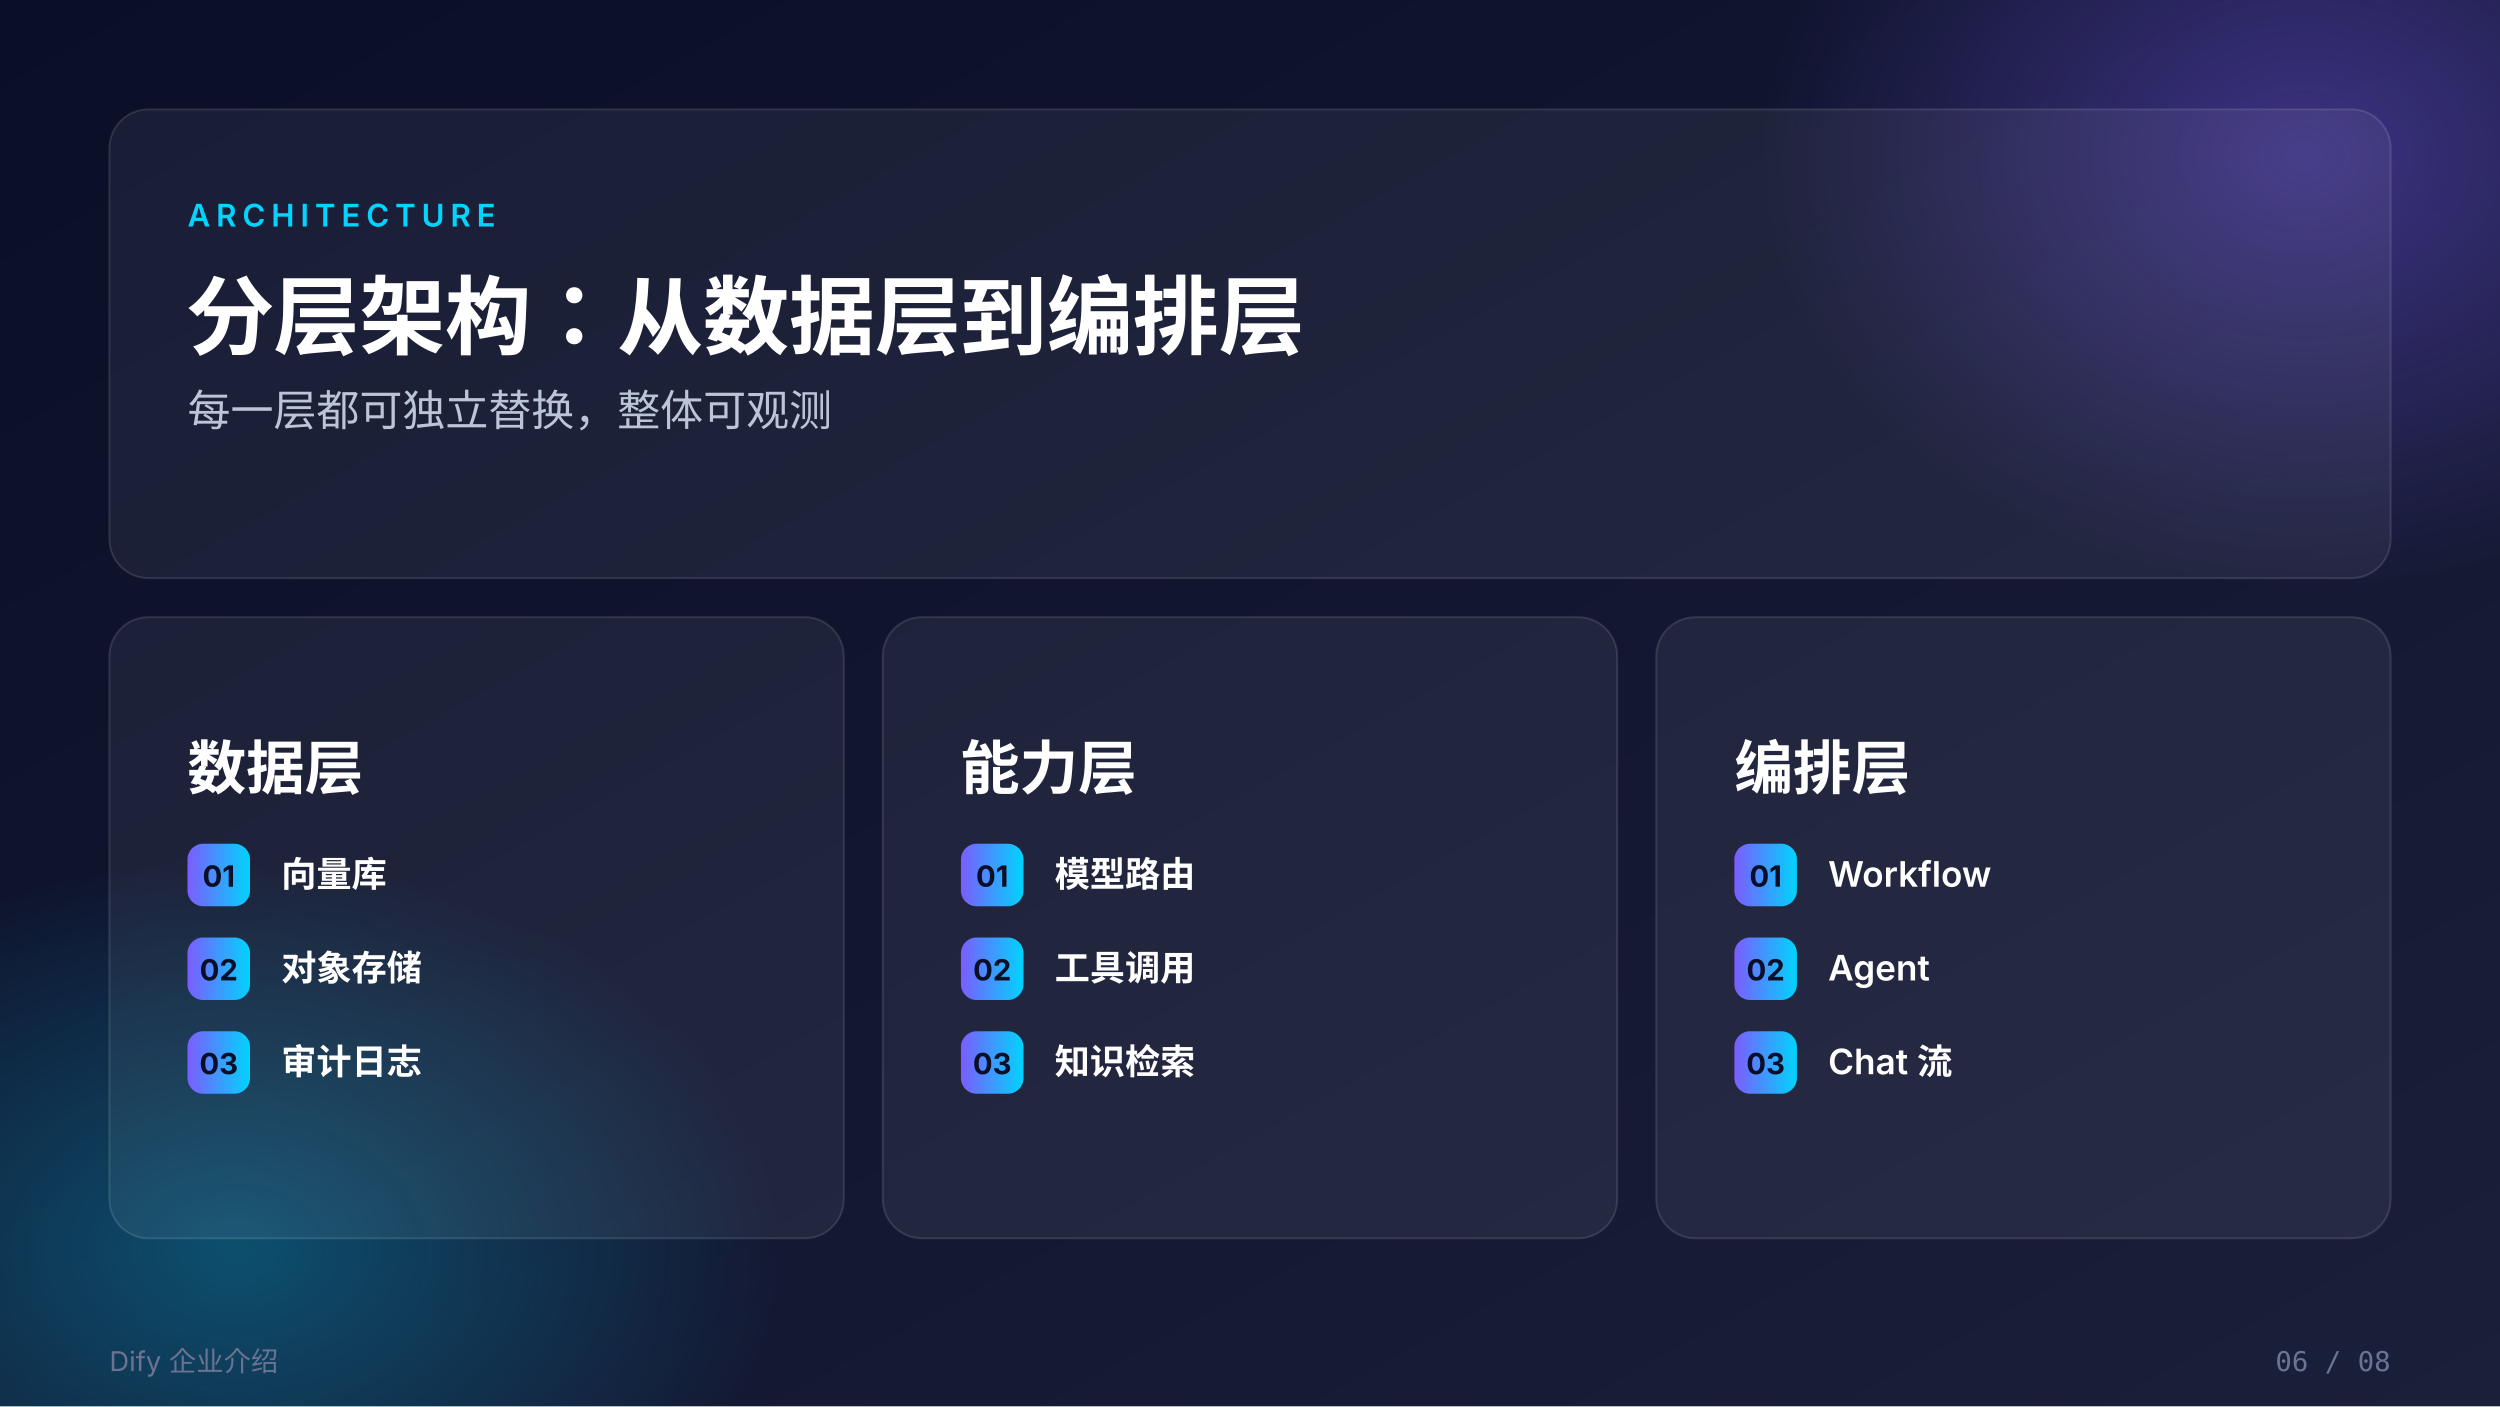
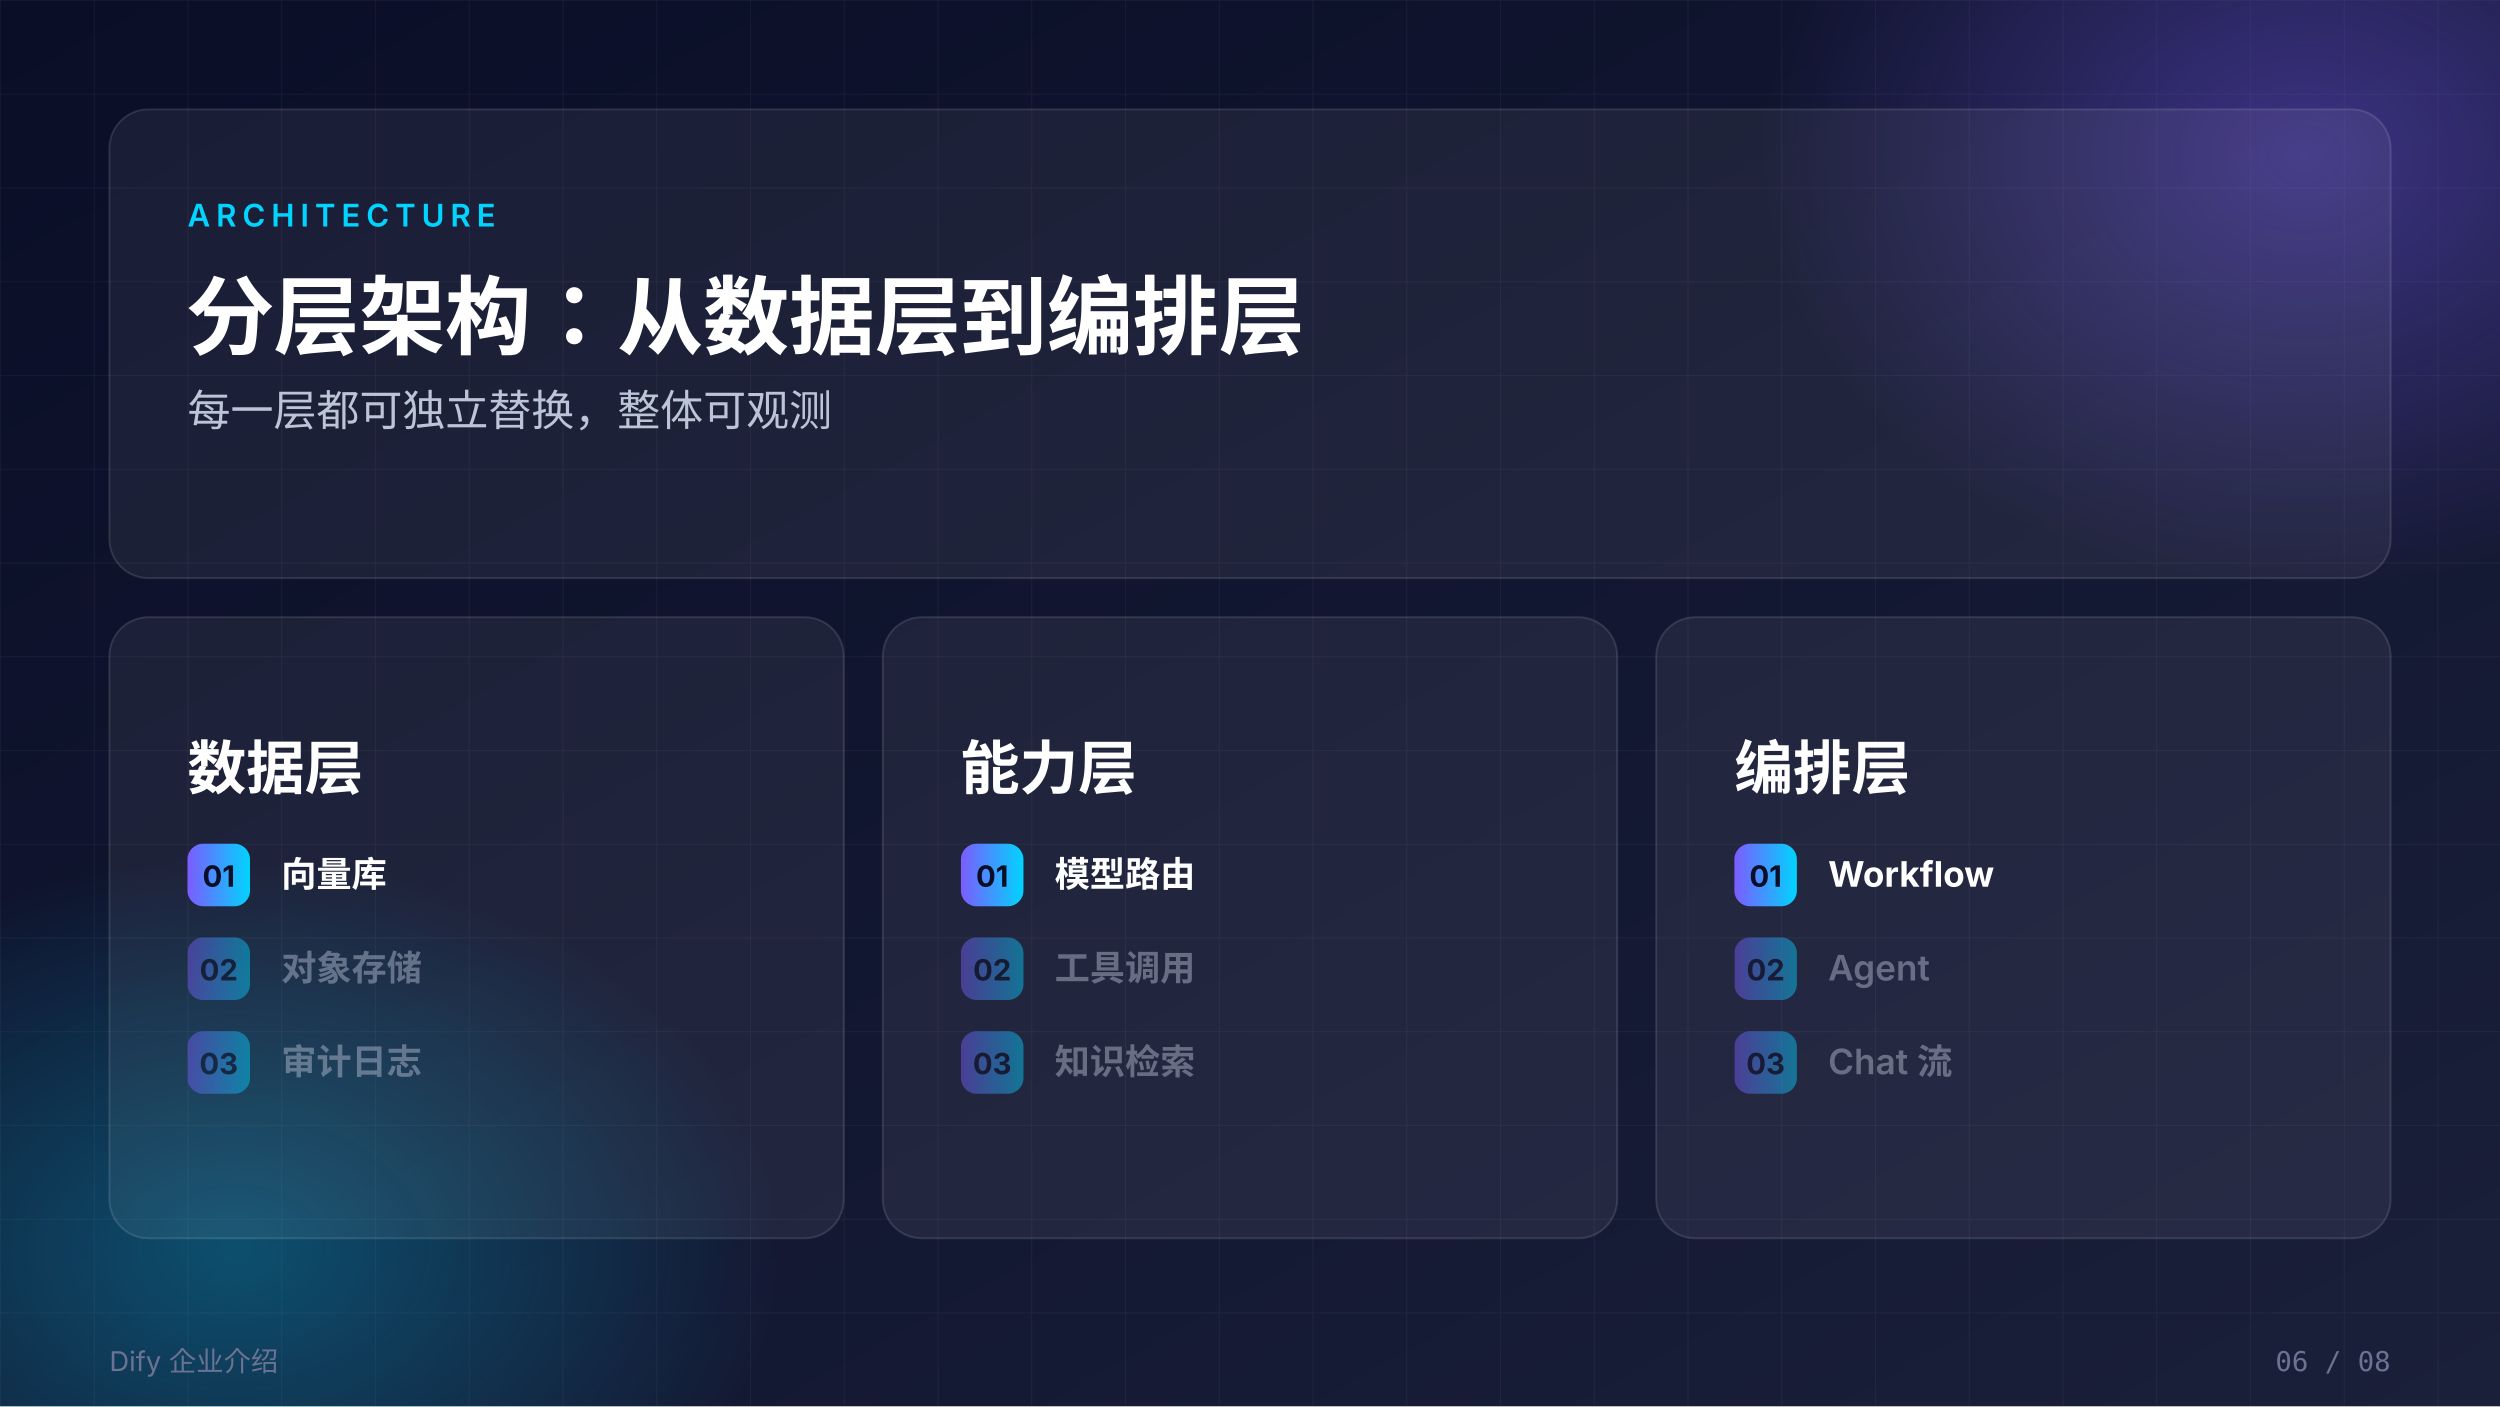
<svg xmlns="http://www.w3.org/2000/svg" viewBox="0 0 1280 720" width="1280" height="720">
  <defs>
    <linearGradient id="bg-grad" x1="0%" y1="0%" x2="100%" y2="100%">
      <stop offset="0%" stop-color="#0a0e27" />
      <stop offset="100%" stop-color="#1a1f3a" />
    </linearGradient>
    <linearGradient id="accent-grad" x1="0%" y1="0%" x2="100%" y2="0%">
      <stop offset="0%" stop-color="#7c5cff" />
      <stop offset="100%" stop-color="#00d4ff" />
    </linearGradient>
    <linearGradient id="accent-grad-v" x1="0%" y1="0%" x2="0%" y2="100%">
      <stop offset="0%" stop-color="#7c5cff" />
      <stop offset="100%" stop-color="#00d4ff" />
    </linearGradient>
    <radialGradient id="spot-1" cx="50%" cy="50%" r="50%">
      <stop offset="0%" stop-color="#7c5cff" stop-opacity="0.4" />
      <stop offset="100%" stop-color="#7c5cff" stop-opacity="0" />
    </radialGradient>
    <radialGradient id="spot-2" cx="50%" cy="50%" r="50%">
      <stop offset="0%" stop-color="#00d4ff" stop-opacity="0.3" />
      <stop offset="100%" stop-color="#00d4ff" stop-opacity="0" />
    </radialGradient>
+     <pattern id="bg-texture" width="48" height="48" patternUnits="userSpaceOnUse">
+       <path d="M 48 0 L 0 0 0 48" fill="none" stroke="#ffffff" stroke-opacity="0.08" stroke-width="0.5" />
+     </pattern>
  </defs>
  <style type="text/css">
    text { font-family: 'PingFang SC', 'Microsoft YaHei', 'SF Pro Display', 'Inter', sans-serif; }
    .mono { font-family: 'SF Mono', 'JetBrains Mono', Menlo, monospace; }
    .eyebrow { font-size: 16px; fill: #00d4ff; letter-spacing: 3px; font-weight: 600; }
    .h1 { font-size: 60px; fill: #ffffff; font-weight: 700; }
    .h2 { font-size: 44px; fill: #ffffff; font-weight: 700; }
    .h3 { font-size: 30px; fill: #ffffff; font-weight: 600; }
    .h4 { font-size: 22px; fill: #ffffff; font-weight: 600; }
    .body { font-size: 18px; fill: #bcc4d8; }
    .small { font-size: 14px; fill: #6b7392; }
    .stat-huge { font-size: 110px; fill: #ffffff; font-weight: 800; }
    .stat-unit { font-size: 28px; fill: #bcc4d8; font-weight: 500; }
  </style>
  <rect width="1280" height="720" fill="url(#bg-grad)" />
+   <rect width="1280" height="720" fill="url(#bg-texture)" />
  <ellipse cx="1180" cy="80" rx="280" ry="220" fill="url(#spot-1)" />
  <ellipse cx="120" cy="640" rx="280" ry="200" fill="url(#spot-2)" />
  <g transform="translate(56, 56)">
    <rect x="0" y="0" width="1168" height="240" rx="20" fill="#ffffff" fill-opacity="0.06" stroke="#ffffff" stroke-opacity="0.12" stroke-width="1" />
    <svg x="40" y="40" width="1088" height="160" viewBox="0 0 1088 160">
      <text x="0" y="20" class="eyebrow">ARCHITECTURE</text>
      <text x="0" y="82" font-size="44" fill="#ffffff" font-weight="700">分层架构：从数据层到编排层</text>
      <text x="0" y="122" font-size="22" fill="#bcc4d8" font-weight="400">每一层都可独立替换，整体可观测</text>
    </svg>
  </g>
  <g transform="translate(56, 316)">
    <rect x="0" y="0" width="376" height="318" rx="20" fill="#ffffff" fill-opacity="0.06" stroke="#ffffff" stroke-opacity="0.12" stroke-width="1" />
    <svg x="40" y="40" width="296" height="238" viewBox="0 0 296 238">
      <text x="0" y="48" class="h3">数据层</text>
-       <g transform="translate(0, 76)">
+       <g transform="translate(0, 76)" opacity="1.0">
+         <rect x="-12" y="-2" width="3" height="40" rx="1.5" fill="url(#accent-grad)" />
        <rect x="0" y="0" width="32" height="32" rx="8" fill="url(#accent-grad)" />
        <text x="16" y="22" text-anchor="middle" font-size="15" font-weight="700" fill="#0a0e27">01</text>
-         <text x="48" y="22" font-size="18" fill="#ffffff" font-weight="600">向量库</text>
+         <text x="48" y="22" font-size="18" fill="#ffffff" font-weight="700">向量库</text>
      </g>
-       <g transform="translate(0, 124)">
+       <g transform="translate(0, 124)" opacity="0.45">
        <rect x="0" y="0" width="32" height="32" rx="8" fill="url(#accent-grad)" />
        <text x="16" y="22" text-anchor="middle" font-size="15" font-weight="700" fill="#0a0e27">02</text>
-         <text x="48" y="22" font-size="18" fill="#ffffff" font-weight="600">对象存储</text>
+         <text x="48" y="22" font-size="18" fill="#bcc4d8" font-weight="600">对象存储</text>
      </g>
-       <g transform="translate(0, 172)">
+       <g transform="translate(0, 172)" opacity="0.45">
        <rect x="0" y="0" width="32" height="32" rx="8" fill="url(#accent-grad)" />
        <text x="16" y="22" text-anchor="middle" font-size="15" font-weight="700" fill="#0a0e27">03</text>
-         <text x="48" y="22" font-size="18" fill="#ffffff" font-weight="600">审计日志</text>
+         <text x="48" y="22" font-size="18" fill="#bcc4d8" font-weight="600">审计日志</text>
      </g>
    </svg>
  </g>
  <g transform="translate(452, 316)">
    <rect x="0" y="0" width="376" height="318" rx="20" fill="#ffffff" fill-opacity="0.06" stroke="#ffffff" stroke-opacity="0.12" stroke-width="1" />
    <svg x="40" y="40" width="296" height="238" viewBox="0 0 296 238">
      <text x="0" y="48" class="h3">能力层</text>
-       <g transform="translate(0, 76)">
+       <g transform="translate(0, 76)" opacity="1.0">
+         <rect x="-12" y="-2" width="3" height="40" rx="1.5" fill="url(#accent-grad)" />
        <rect x="0" y="0" width="32" height="32" rx="8" fill="url(#accent-grad)" />
        <text x="16" y="22" text-anchor="middle" font-size="15" font-weight="700" fill="#0a0e27">01</text>
-         <text x="48" y="22" font-size="18" fill="#ffffff" font-weight="600">模型路由</text>
+         <text x="48" y="22" font-size="18" fill="#ffffff" font-weight="700">模型路由</text>
      </g>
-       <g transform="translate(0, 124)">
+       <g transform="translate(0, 124)" opacity="0.45">
        <rect x="0" y="0" width="32" height="32" rx="8" fill="url(#accent-grad)" />
        <text x="16" y="22" text-anchor="middle" font-size="15" font-weight="700" fill="#0a0e27">02</text>
-         <text x="48" y="22" font-size="18" fill="#ffffff" font-weight="600">工具调用</text>
+         <text x="48" y="22" font-size="18" fill="#bcc4d8" font-weight="600">工具调用</text>
      </g>
-       <g transform="translate(0, 172)">
+       <g transform="translate(0, 172)" opacity="0.45">
        <rect x="0" y="0" width="32" height="32" rx="8" fill="url(#accent-grad)" />
        <text x="16" y="22" text-anchor="middle" font-size="15" font-weight="700" fill="#0a0e27">03</text>
-         <text x="48" y="22" font-size="18" fill="#ffffff" font-weight="600">知识检索</text>
+         <text x="48" y="22" font-size="18" fill="#bcc4d8" font-weight="600">知识检索</text>
      </g>
    </svg>
  </g>
  <g transform="translate(848, 316)">
    <rect x="0" y="0" width="376" height="318" rx="20" fill="#ffffff" fill-opacity="0.06" stroke="#ffffff" stroke-opacity="0.12" stroke-width="1" />
    <svg x="40" y="40" width="296" height="238" viewBox="0 0 296 238">
      <text x="0" y="48" class="h3">编排层</text>
-       <g transform="translate(0, 76)">
+       <g transform="translate(0, 76)" opacity="1.0">
+         <rect x="-12" y="-2" width="3" height="40" rx="1.5" fill="url(#accent-grad)" />
        <rect x="0" y="0" width="32" height="32" rx="8" fill="url(#accent-grad)" />
        <text x="16" y="22" text-anchor="middle" font-size="15" font-weight="700" fill="#0a0e27">01</text>
-         <text x="48" y="22" font-size="18" fill="#ffffff" font-weight="600">Workflow</text>
+         <text x="48" y="22" font-size="18" fill="#ffffff" font-weight="700">Workflow</text>
      </g>
-       <g transform="translate(0, 124)">
+       <g transform="translate(0, 124)" opacity="0.45">
        <rect x="0" y="0" width="32" height="32" rx="8" fill="url(#accent-grad)" />
        <text x="16" y="22" text-anchor="middle" font-size="15" font-weight="700" fill="#0a0e27">02</text>
-         <text x="48" y="22" font-size="18" fill="#ffffff" font-weight="600">Agent</text>
+         <text x="48" y="22" font-size="18" fill="#bcc4d8" font-weight="600">Agent</text>
      </g>
-       <g transform="translate(0, 172)">
+       <g transform="translate(0, 172)" opacity="0.45">
        <rect x="0" y="0" width="32" height="32" rx="8" fill="url(#accent-grad)" />
        <text x="16" y="22" text-anchor="middle" font-size="15" font-weight="700" fill="#0a0e27">03</text>
-         <text x="48" y="22" font-size="18" fill="#ffffff" font-weight="600">Chat 流</text>
+         <text x="48" y="22" font-size="18" fill="#bcc4d8" font-weight="600">Chat 流</text>
      </g>
    </svg>
  </g>
  <text x="56" y="702" class="small">Dify 企业介绍</text>
  <text x="1224" y="702" class="small mono" text-anchor="end">06 / 08</text>
</svg>
